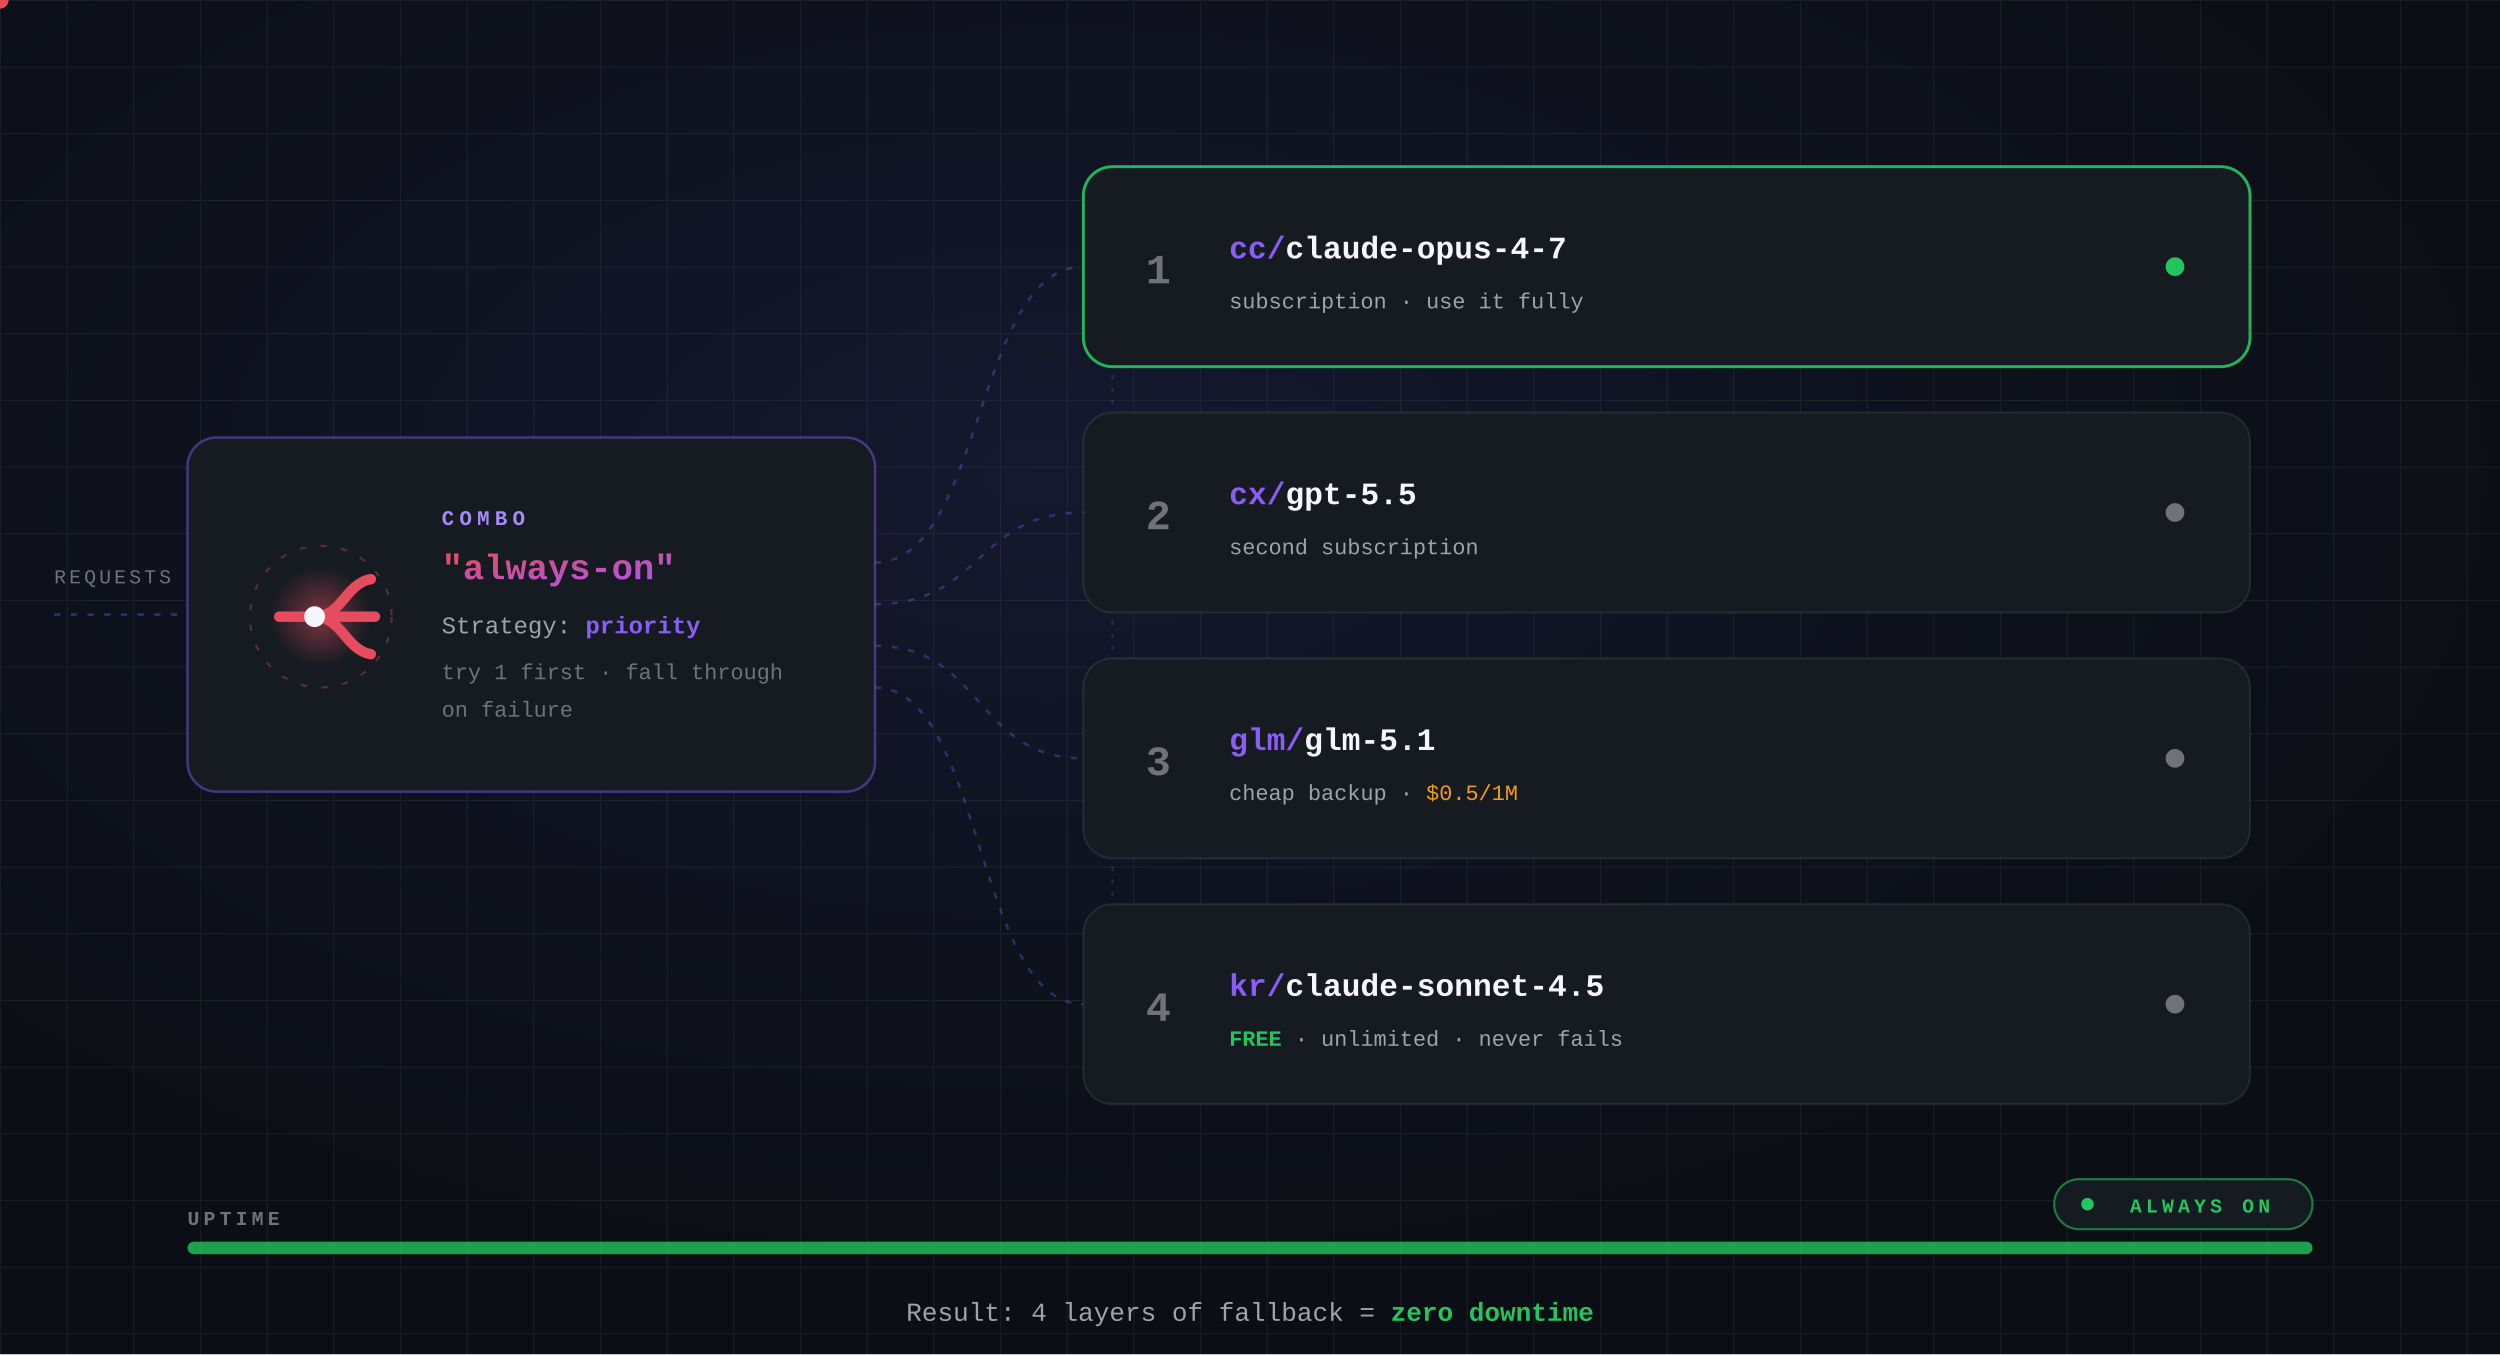
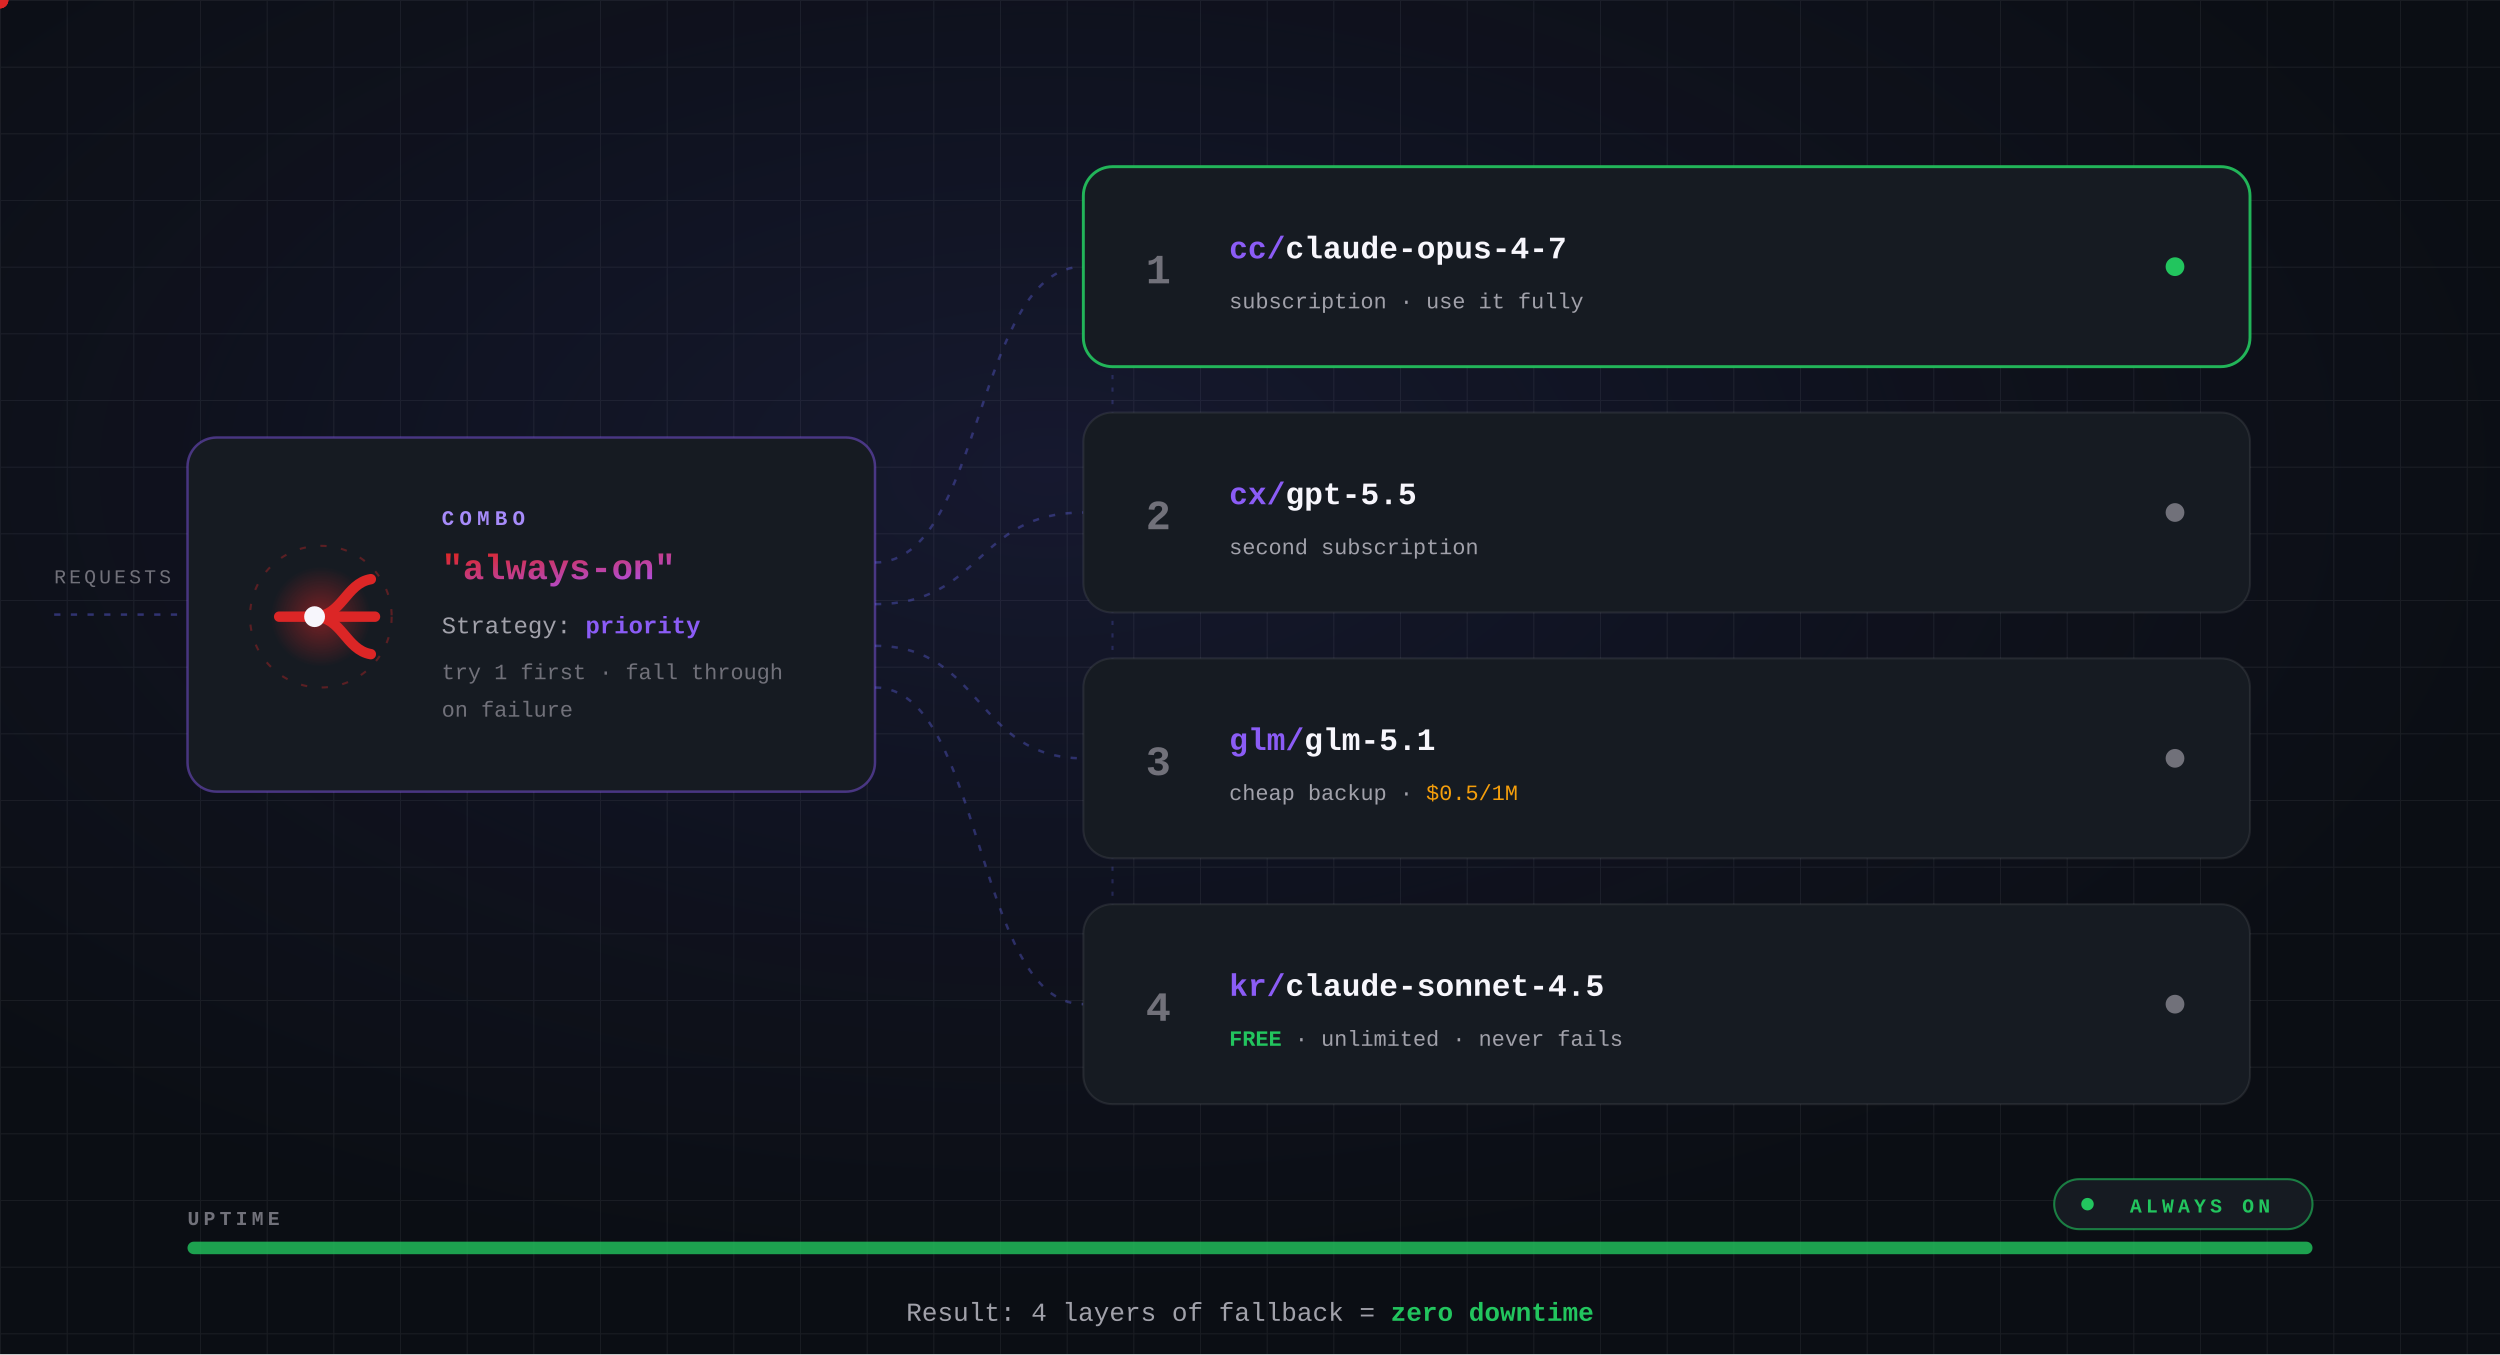
<svg xmlns="http://www.w3.org/2000/svg" viewBox="0 0 1200 650" role="img" aria-label="OmniRoute combo 'always-on' with priority strategy: requests go to 1. cc/claude-opus-4-7 (subscription, use it fully); on failure fall through to 2. cx/gpt-5.5 (second subscription), then 3. glm/glm-5.1 (cheap backup at $0.5/1M), then 4. kr/claude-sonnet-4.5 (free, unlimited, never fails). Result: 4 layers of fallback, zero downtime.">
  <defs>
    <radialGradient id="hubGlowC" cx="50%" cy="50%" r="50%">
-       <stop offset="0%" stop-color="#e54d5e" stop-opacity="0.5" />
-       <stop offset="100%" stop-color="#e54d5e" stop-opacity="0" />
+       <stop offset="0%" stop-color="#dc2626" stop-opacity="0.5" />
+       <stop offset="100%" stop-color="#dc2626" stop-opacity="0" />
    </radialGradient>
    <radialGradient id="bgGlowC" cx="42%" cy="35%" r="60%">
      <stop offset="0%" stop-color="#6366f1" stop-opacity="0.12" />
      <stop offset="60%" stop-color="#6366f1" stop-opacity="0.04" />
      <stop offset="100%" stop-color="#6366f1" stop-opacity="0" />
    </radialGradient>
    <linearGradient id="gradBrandC" x1="0" y1="0" x2="1" y2="1">
-       <stop offset="0%" stop-color="#e54d5e" />
+       <stop offset="0%" stop-color="#dc2626" />
      <stop offset="100%" stop-color="#a855f7" />
    </linearGradient>
    <pattern id="gridPaperC" width="32" height="32" patternUnits="userSpaceOnUse">
      <path d="M 32 0 L 0 0 0 32" fill="none" stroke="#ffffff" stroke-opacity="0.06" stroke-width="1" />
    </pattern>
    <path id="pInC" d="M 26,295 L 86,295" />
    <path id="pF1" d="M 420,270 C 472,270 468,128 520,128" />
    <path id="pF2" d="M 420,290 C 472,290 468,246 520,246" />
    <path id="pF3" d="M 420,310 C 472,310 468,364 520,364" />
    <path id="pF4" d="M 420,330 C 472,330 468,482 520,482" />
    <path id="pD1" d="M 534,150 L 534,246" />
    <path id="pD2" d="M 534,268 L 534,364" />
    <path id="pD3" d="M 534,386 L 534,482" />
  </defs>
  <rect width="1200" height="650" fill="#0b0e14" />
  <rect width="1200" height="650" fill="url(#gridPaperC)" />
  <rect width="1200" height="650" fill="url(#bgGlowC)" />
  <rect x="90" y="210" width="330" height="170" rx="14" fill="#161b22" stroke="#8b5cf6" stroke-width="1.2" stroke-opacity="0.45" />
  <g transform="translate(112, 254)">
-     <circle cx="42" cy="42" r="34" fill="none" stroke="#e54d5e" stroke-width="1" opacity="0.35" stroke-dasharray="3 7">
+     <circle cx="42" cy="42" r="34" fill="none" stroke="#dc2626" stroke-width="1" opacity="0.35" stroke-dasharray="3 7">
      <animateTransform attributeName="transform" type="rotate" from="0 42 42" to="360 42 42" dur="30s" repeatCount="indefinite" />
    </circle>
    <circle cx="42" cy="42" r="24" fill="url(#hubGlowC)">
      <animate attributeName="r" values="22;30;22" dur="3.2s" repeatCount="indefinite" />
    </circle>
-     <g stroke="#e54d5e" stroke-width="5" stroke-linecap="round" fill="none">
+     <g stroke="#dc2626" stroke-width="5" stroke-linecap="round" fill="none">
      <line x1="22" y1="42" x2="38" y2="42" />
      <path d="M 39 42 C 52 42, 54 26, 66 24" />
      <path d="M 39 42 C 54 42, 56 42, 68 42" />
      <path d="M 39 42 C 52 42, 54 58, 66 60" />
    </g>
    <circle cx="39" cy="42" r="5" fill="#f7f6fc">
      <animate attributeName="opacity" values="1;0.7;1" dur="1.8s" repeatCount="indefinite" />
    </circle>
  </g>
  <text x="212" y="252" font-family="Consolas, 'Courier New', monospace" font-size="10" letter-spacing="2.5" font-weight="700" fill="#a78bfa">COMBO</text>
  <text x="212" y="278" font-family="Consolas, 'Courier New', monospace" font-size="17" font-weight="700" fill="url(#gradBrandC)">"always-on"</text>
  <text x="212" y="304" font-family="Consolas, 'Courier New', monospace" font-size="11.5" fill="#a1a1aa">Strategy: <tspan fill="#8b5cf6" font-weight="700">priority</tspan>
  </text>
  <text x="212" y="326" font-family="Consolas, 'Courier New', monospace" font-size="10.5" fill="#71717a">try 1 first · fall through</text>
  <text x="212" y="344" font-family="Consolas, 'Courier New', monospace" font-size="10.5" fill="#71717a">on failure</text>
  <text x="26" y="280" font-family="Consolas, 'Courier New', monospace" font-size="9.5" letter-spacing="1.5" fill="#71717a">REQUESTS</text>
  <use href="#pInC" stroke="#6366f1" stroke-width="1.2" stroke-dasharray="3 5" opacity="0.4" />
  <g stroke="#6366f1" stroke-width="1.2" fill="none" stroke-dasharray="3 5" opacity="0.35">
    <use href="#pF1" />
    <use href="#pF2" />
    <use href="#pF3" />
    <use href="#pF4" />
  </g>
  <g stroke="#6366f1" stroke-width="1" fill="none" stroke-dasharray="2 4" opacity="0.25">
    <use href="#pD1" />
    <use href="#pD2" />
    <use href="#pD3" />
  </g>
  <g transform="translate(520, 80)">
    <rect width="560" height="96" rx="14" fill="#161b22" stroke="#ffffff" stroke-opacity="0.08" stroke-width="1" />
    <rect width="560" height="96" rx="14" fill="none" stroke="#22c55e" stroke-width="1.4" stroke-opacity="0.9">
      <animate attributeName="stroke-opacity" values="0.9;0.9;0;0;0.9" keyTimes="0;0.24;0.27;0.985;1" dur="16s" repeatCount="indefinite" />
    </rect>
    <text x="30" y="56" font-family="Consolas, 'Courier New', monospace" font-size="20" font-weight="800" fill="#71717a">1</text>
    <text x="70" y="44" font-family="Consolas, 'Courier New', monospace" font-size="15" font-weight="700" fill="#F7F6FC">
      <tspan fill="#8b5cf6">cc/</tspan>claude-opus-4-7</text>
    <text x="70" y="68" font-family="Consolas, 'Courier New', monospace" font-size="10.5" fill="#a1a1aa">subscription · use it fully</text>
    <circle cx="524" cy="48" r="4.5" fill="#22c55e">
      <animate attributeName="fill" values="#22c55e;#22c55e;#ef4444;#ef4444;#22c55e" keyTimes="0;0.24;0.28;0.985;1" dur="16s" repeatCount="indefinite" />
      <animate attributeName="opacity" values="1;0.45;1" dur="2s" repeatCount="indefinite" />
    </circle>
  </g>
  <g transform="translate(520, 198)">
    <rect width="560" height="96" rx="14" fill="#161b22" stroke="#ffffff" stroke-opacity="0.08" stroke-width="1" />
    <rect width="560" height="96" rx="14" fill="none" stroke="#22c55e" stroke-width="1.4" stroke-opacity="0">
      <animate attributeName="stroke-opacity" values="0;0;0.9;0.9;0;0" keyTimes="0;0.28;0.31;0.48;0.51;1" dur="16s" repeatCount="indefinite" />
    </rect>
    <text x="30" y="56" font-family="Consolas, 'Courier New', monospace" font-size="20" font-weight="800" fill="#71717a">2</text>
    <text x="70" y="44" font-family="Consolas, 'Courier New', monospace" font-size="15" font-weight="700" fill="#F7F6FC">
      <tspan fill="#8b5cf6">cx/</tspan>gpt-5.5</text>
    <text x="70" y="68" font-family="Consolas, 'Courier New', monospace" font-size="10.5" fill="#a1a1aa">second subscription</text>
    <circle cx="524" cy="48" r="4.5" fill="#71717a">
      <animate attributeName="fill" values="#71717a;#71717a;#22c55e;#22c55e;#ef4444;#ef4444;#71717a" keyTimes="0;0.28;0.31;0.48;0.52;0.985;1" dur="16s" repeatCount="indefinite" />
      <animate attributeName="opacity" values="1;0.45;1" dur="2s" repeatCount="indefinite" />
    </circle>
  </g>
  <g transform="translate(520, 316)">
    <rect width="560" height="96" rx="14" fill="#161b22" stroke="#ffffff" stroke-opacity="0.08" stroke-width="1" />
    <rect width="560" height="96" rx="14" fill="none" stroke="#22c55e" stroke-width="1.4" stroke-opacity="0">
      <animate attributeName="stroke-opacity" values="0;0;0.9;0.9;0;0" keyTimes="0;0.53;0.56;0.73;0.76;1" dur="16s" repeatCount="indefinite" />
    </rect>
    <text x="30" y="56" font-family="Consolas, 'Courier New', monospace" font-size="20" font-weight="800" fill="#71717a">3</text>
    <text x="70" y="44" font-family="Consolas, 'Courier New', monospace" font-size="15" font-weight="700" fill="#F7F6FC">
      <tspan fill="#8b5cf6">glm/</tspan>glm-5.1</text>
    <text x="70" y="68" font-family="Consolas, 'Courier New', monospace" font-size="10.5" fill="#a1a1aa">cheap backup · <tspan fill="#f59e0b">$0.5/1M</tspan>
    </text>
    <circle cx="524" cy="48" r="4.5" fill="#71717a">
      <animate attributeName="fill" values="#71717a;#71717a;#22c55e;#22c55e;#ef4444;#ef4444;#71717a" keyTimes="0;0.53;0.56;0.73;0.77;0.985;1" dur="16s" repeatCount="indefinite" />
      <animate attributeName="opacity" values="1;0.45;1" dur="2s" repeatCount="indefinite" />
    </circle>
  </g>
  <g transform="translate(520, 434)">
    <rect width="560" height="96" rx="14" fill="#161b22" stroke="#ffffff" stroke-opacity="0.08" stroke-width="1" />
    <rect width="560" height="96" rx="14" fill="none" stroke="#22c55e" stroke-width="1.4" stroke-opacity="0">
      <animate attributeName="stroke-opacity" values="0;0;0.9;0.9;0" keyTimes="0;0.78;0.81;0.985;1" dur="16s" repeatCount="indefinite" />
    </rect>
    <text x="30" y="56" font-family="Consolas, 'Courier New', monospace" font-size="20" font-weight="800" fill="#71717a">4</text>
    <text x="70" y="44" font-family="Consolas, 'Courier New', monospace" font-size="15" font-weight="700" fill="#F7F6FC">
      <tspan fill="#8b5cf6">kr/</tspan>claude-sonnet-4.5</text>
    <text x="70" y="68" font-family="Consolas, 'Courier New', monospace" font-size="10.5" fill="#a1a1aa">
      <tspan fill="#22c55e" font-weight="700">FREE</tspan> · unlimited · never fails</text>
    <circle cx="524" cy="48" r="4.5" fill="#71717a">
      <animate attributeName="fill" values="#71717a;#71717a;#22c55e;#22c55e;#71717a" keyTimes="0;0.78;0.81;0.985;1" dur="16s" repeatCount="indefinite" />
      <animate attributeName="opacity" values="1;0.45;1" dur="2s" repeatCount="indefinite" />
    </circle>
  </g>
  <g fill="#a78bfa">
    <animate attributeName="opacity" values="1;1;0;0;1" keyTimes="0;0.945;0.965;0.99;1" dur="16s" repeatCount="indefinite" />
    <circle r="3.2">
      <animateMotion dur="1.2s" repeatCount="indefinite" begin="0s">
        <mpath href="#pInC" />
      </animateMotion>
      <animate attributeName="opacity" values="0;1;1;0" dur="1.2s" begin="0s" repeatCount="indefinite" />
    </circle>
    <circle r="3.2">
      <animateMotion dur="1.2s" repeatCount="indefinite" begin="0.6s">
        <mpath href="#pInC" />
      </animateMotion>
      <animate attributeName="opacity" values="0;1;1;0" dur="1.2s" begin="0.6s" repeatCount="indefinite" />
    </circle>
  </g>
  <g fill="#8b5cf6">
    <animate attributeName="opacity" values="1;1;0;0" keyTimes="0;0.235;0.245;1" dur="16s" repeatCount="indefinite" />
    <circle r="3.4">
      <animateMotion dur="1.4s" repeatCount="indefinite" begin="0s">
        <mpath href="#pF1" />
      </animateMotion>
      <animate attributeName="opacity" values="0;1;1;0" dur="1.4s" begin="0s" repeatCount="indefinite" />
    </circle>
    <circle r="3.4">
      <animateMotion dur="1.4s" repeatCount="indefinite" begin="0.7s">
        <mpath href="#pF1" />
      </animateMotion>
      <animate attributeName="opacity" values="0;1;1;0" dur="1.4s" begin="0.7s" repeatCount="indefinite" />
    </circle>
  </g>
  <g fill="#8b5cf6">
    <animate attributeName="opacity" values="0;0;1;1;0;0" keyTimes="0;0.28;0.30;0.475;0.485;1" dur="16s" repeatCount="indefinite" />
    <circle r="3.4">
      <animateMotion dur="1.4s" repeatCount="indefinite" begin="0s">
        <mpath href="#pF2" />
      </animateMotion>
      <animate attributeName="opacity" values="0;1;1;0" dur="1.4s" begin="0s" repeatCount="indefinite" />
    </circle>
    <circle r="3.4">
      <animateMotion dur="1.4s" repeatCount="indefinite" begin="0.7s">
        <mpath href="#pF2" />
      </animateMotion>
      <animate attributeName="opacity" values="0;1;1;0" dur="1.4s" begin="0.7s" repeatCount="indefinite" />
    </circle>
  </g>
  <g fill="#8b5cf6">
    <animate attributeName="opacity" values="0;0;1;1;0;0" keyTimes="0;0.53;0.55;0.725;0.735;1" dur="16s" repeatCount="indefinite" />
    <circle r="3.4">
      <animateMotion dur="1.4s" repeatCount="indefinite" begin="0s">
        <mpath href="#pF3" />
      </animateMotion>
      <animate attributeName="opacity" values="0;1;1;0" dur="1.4s" begin="0s" repeatCount="indefinite" />
    </circle>
    <circle r="3.4">
      <animateMotion dur="1.4s" repeatCount="indefinite" begin="0.7s">
        <mpath href="#pF3" />
      </animateMotion>
      <animate attributeName="opacity" values="0;1;1;0" dur="1.4s" begin="0.7s" repeatCount="indefinite" />
    </circle>
  </g>
  <g fill="#8b5cf6">
    <animate attributeName="opacity" values="0;0;1;1;0;0" keyTimes="0;0.78;0.80;0.945;0.955;1" dur="16s" repeatCount="indefinite" />
    <circle r="3.4">
      <animateMotion dur="1.4s" repeatCount="indefinite" begin="0s">
        <mpath href="#pF4" />
      </animateMotion>
      <animate attributeName="opacity" values="0;1;1;0" dur="1.4s" begin="0s" repeatCount="indefinite" />
    </circle>
    <circle r="3.4">
      <animateMotion dur="1.4s" repeatCount="indefinite" begin="0.7s">
        <mpath href="#pF4" />
      </animateMotion>
      <animate attributeName="opacity" values="0;1;1;0" dur="1.4s" begin="0.7s" repeatCount="indefinite" />
    </circle>
  </g>
-   <g fill="#e54d5e">
+   <g fill="#dc2626">
    <circle r="4">
      <animateMotion dur="16s" repeatCount="indefinite" keyPoints="0;0;1;1" keyTimes="0;0.24;0.275;1" calcMode="linear">
        <mpath href="#pD1" />
      </animateMotion>
      <animate attributeName="opacity" values="0;0;1;1;0;0" keyTimes="0;0.24;0.245;0.27;0.28;1" dur="16s" repeatCount="indefinite" />
    </circle>
    <circle r="4">
      <animateMotion dur="16s" repeatCount="indefinite" keyPoints="0;0;1;1" keyTimes="0;0.485;0.52;1" calcMode="linear">
        <mpath href="#pD2" />
      </animateMotion>
      <animate attributeName="opacity" values="0;0;1;1;0;0" keyTimes="0;0.485;0.49;0.515;0.525;1" dur="16s" repeatCount="indefinite" />
    </circle>
    <circle r="4">
      <animateMotion dur="16s" repeatCount="indefinite" keyPoints="0;0;1;1" keyTimes="0;0.735;0.77;1" calcMode="linear">
        <mpath href="#pD3" />
      </animateMotion>
      <animate attributeName="opacity" values="0;0;1;1;0;0" keyTimes="0;0.735;0.74;0.765;0.775;1" dur="16s" repeatCount="indefinite" />
    </circle>
  </g>
  <text x="552" y="196" font-family="Consolas, 'Courier New', monospace" font-size="9.5" fill="#ef4444" opacity="0">
    <animate attributeName="opacity" values="0;0;1;1;0;0" keyTimes="0;0.235;0.25;0.30;0.32;1" dur="16s" repeatCount="indefinite" />fails → next</text>
  <text x="552" y="314" font-family="Consolas, 'Courier New', monospace" font-size="9.5" fill="#ef4444" opacity="0">
    <animate attributeName="opacity" values="0;0;1;1;0;0" keyTimes="0;0.48;0.495;0.545;0.565;1" dur="16s" repeatCount="indefinite" />fails → next</text>
  <text x="552" y="432" font-family="Consolas, 'Courier New', monospace" font-size="9.5" fill="#ef4444" opacity="0">
    <animate attributeName="opacity" values="0;0;1;1;0;0" keyTimes="0;0.73;0.745;0.795;0.815;1" dur="16s" repeatCount="indefinite" />fails → next</text>
  <text x="90" y="588" font-family="Consolas, 'Courier New', monospace" font-size="9.5" letter-spacing="2" font-weight="700" fill="#71717a">UPTIME</text>
  <rect x="90" y="596" width="1020" height="6" rx="3" fill="#22c55e" opacity="0.8">
    <animate attributeName="opacity" values="0.8;1;0.8" dur="3s" repeatCount="indefinite" />
  </rect>
  <g transform="translate(986, 566)">
    <rect width="124" height="24" rx="12" fill="#161b22" stroke="#22c55e" stroke-width="1" stroke-opacity="0.6" />
    <circle cx="16" cy="12" r="3" fill="#22c55e">
      <animate attributeName="opacity" values="1;0.35;1" dur="1.6s" repeatCount="indefinite" />
    </circle>
    <text x="70" y="16" text-anchor="middle" font-family="Consolas, 'Courier New', monospace" font-size="9.5" letter-spacing="2" font-weight="700" fill="#22c55e">ALWAYS ON</text>
  </g>
  <text x="600" y="634" text-anchor="middle" font-family="Consolas, 'Courier New', monospace" font-size="12.5" fill="#a1a1aa">Result: 4 layers of fallback = <tspan fill="#22c55e" font-weight="700">zero downtime</tspan>
  </text>
</svg>
